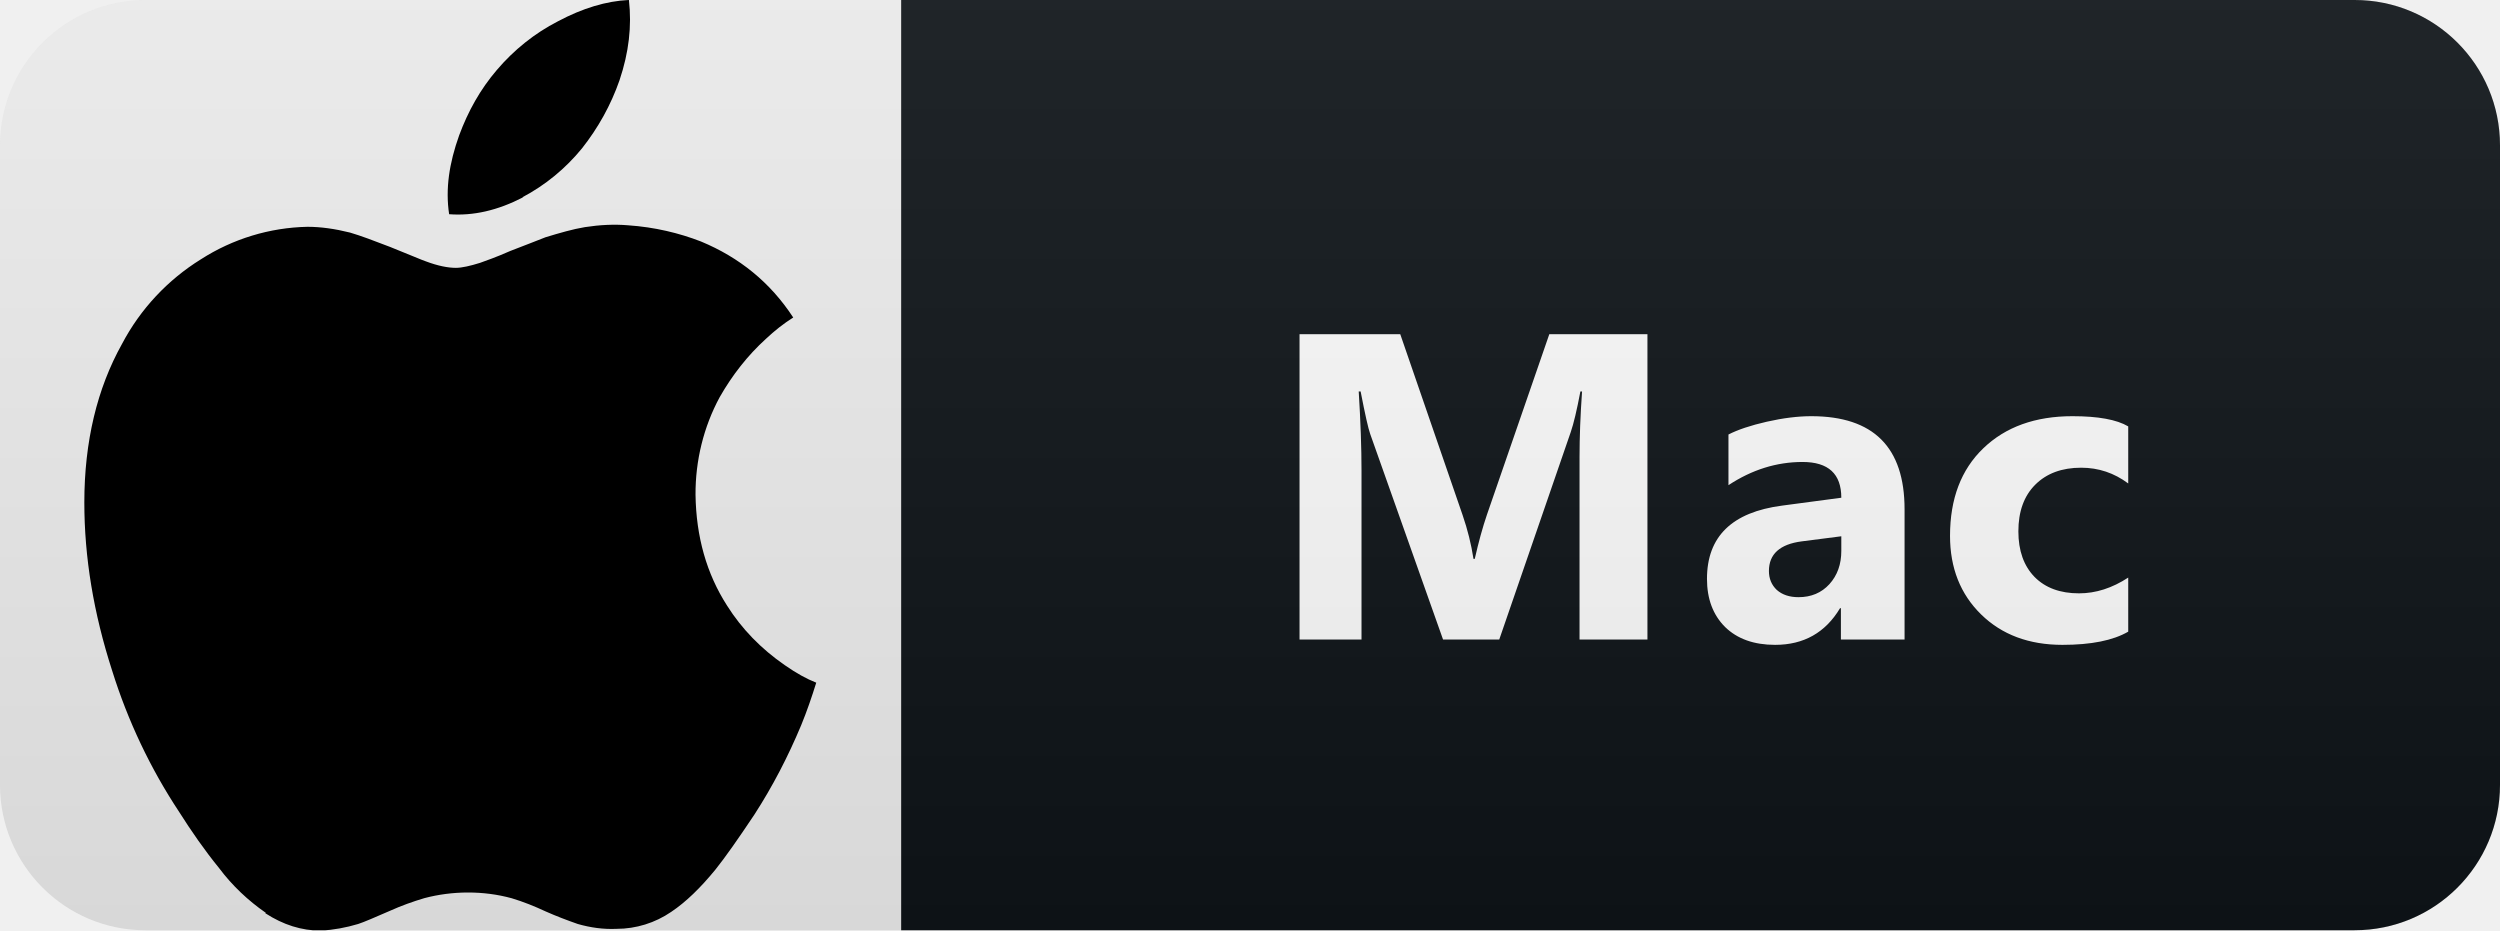
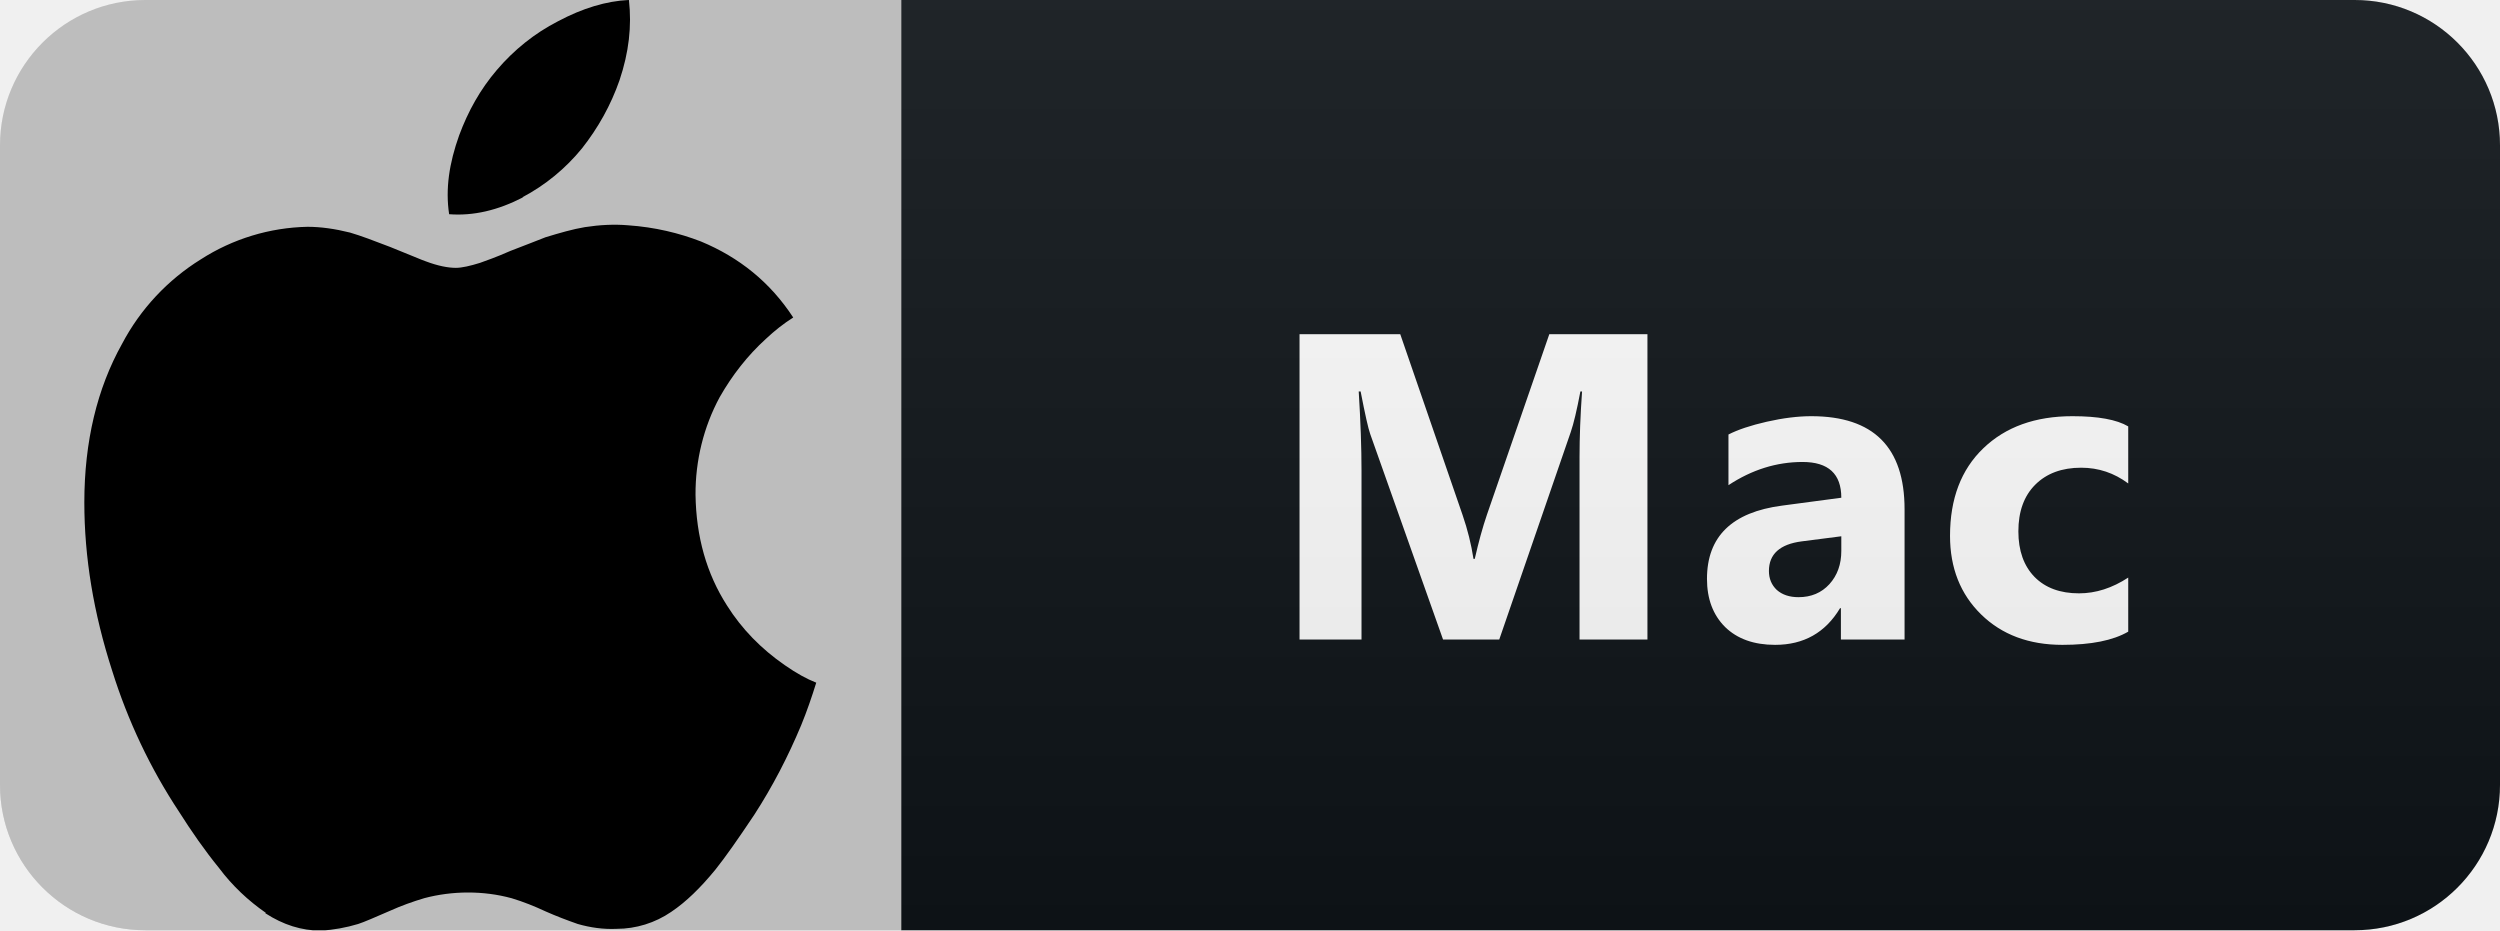
<svg xmlns="http://www.w3.org/2000/svg" width="86" height="32" viewBox="0 0 86 32" fill="none">
  <path d="M81 0H31V32H81C83.761 32 86 29.761 86 27V5C86 2.239 83.761 0 81 0Z" fill="#0F1418" />
  <path d="M56.672 22H54.336V15.716C54.336 15.037 54.365 14.288 54.423 13.467H54.365C54.243 14.112 54.133 14.576 54.035 14.859L51.574 22H49.641L47.136 14.932C47.068 14.742 46.958 14.253 46.806 13.467H46.74C46.804 14.502 46.836 15.411 46.836 16.192V22H44.704V11.497H48.169L50.315 17.723C50.486 18.221 50.61 18.721 50.688 19.224H50.732C50.864 18.643 51.003 18.138 51.15 17.708L53.296 11.497H56.672V22ZM65.517 22H63.327V20.923H63.297C62.794 21.763 62.05 22.183 61.063 22.183C60.336 22.183 59.762 21.978 59.342 21.568C58.927 21.153 58.72 20.601 58.72 19.913C58.72 18.457 59.581 17.618 61.305 17.393L63.341 17.122C63.341 16.302 62.897 15.892 62.008 15.892C61.115 15.892 60.265 16.158 59.459 16.69V14.947C59.782 14.781 60.221 14.634 60.778 14.507C61.339 14.38 61.85 14.317 62.309 14.317C64.447 14.317 65.517 15.384 65.517 17.518V22ZM63.341 18.953V18.448L61.979 18.623C61.227 18.721 60.851 19.061 60.851 19.642C60.851 19.905 60.941 20.123 61.122 20.294C61.308 20.459 61.557 20.543 61.869 20.543C62.304 20.543 62.658 20.394 62.931 20.096C63.205 19.793 63.341 19.412 63.341 18.953ZM73.211 21.729C72.689 22.032 71.934 22.183 70.948 22.183C69.796 22.183 68.863 21.834 68.15 21.136C67.437 20.438 67.081 19.537 67.081 18.433C67.081 17.159 67.462 16.155 68.224 15.423C68.99 14.685 70.013 14.317 71.292 14.317C72.176 14.317 72.816 14.434 73.211 14.668V16.631C72.728 16.27 72.188 16.089 71.593 16.089C70.928 16.089 70.401 16.285 70.011 16.675C69.625 17.061 69.432 17.596 69.432 18.279C69.432 18.943 69.618 19.466 69.989 19.847C70.36 20.223 70.87 20.411 71.519 20.411C72.096 20.411 72.659 20.23 73.211 19.869V21.729Z" fill="white" />
  <path d="M81 0H5C2.239 0 0 2.239 0 5V27C0 29.761 2.239 32 5 32H81C83.761 32 86 29.761 86 27V5C86 2.239 83.761 0 81 0Z" fill="url(#paint0_linear_14_1157)" />
  <g clip-path="url(#clip0_14_1157)">
+     <path d="M0 5C0 2.239 2.239 0 5 0H31V32H5C2.239 32 0 29.761 0 27V5Z" fill="#BDBDBD" />
    <path d="M9.143 31.401C8.533 30.979 7.987 30.463 7.539 29.865C7.039 29.25 6.586 28.599 6.161 27.927C5.172 26.432 4.4 24.802 3.86 23.078C3.214 21.078 2.901 19.161 2.901 17.286C2.901 15.192 3.34 13.364 4.199 11.828C4.829 10.63 5.773 9.625 6.908 8.922C8.008 8.214 9.284 7.828 10.576 7.802C11.03 7.802 11.519 7.87 12.039 8C12.412 8.109 12.866 8.281 13.421 8.495C14.127 8.776 14.516 8.948 14.648 8.99C15.061 9.146 15.409 9.214 15.682 9.214C15.889 9.214 16.182 9.146 16.514 9.042C16.701 8.974 17.054 8.854 17.559 8.631C18.058 8.443 18.452 8.282 18.765 8.162C19.244 8.016 19.708 7.881 20.122 7.813C20.627 7.735 21.125 7.709 21.605 7.75C22.523 7.813 23.361 8.016 24.113 8.307C25.43 8.854 26.494 9.708 27.287 10.922C26.949 11.136 26.641 11.38 26.348 11.656C25.717 12.229 25.188 12.906 24.758 13.661C24.203 14.687 23.92 15.849 23.926 17.02C23.947 18.463 24.305 19.734 25.011 20.833C25.516 21.635 26.181 22.317 26.994 22.88C27.398 23.161 27.746 23.354 28.079 23.484C27.923 23.984 27.757 24.468 27.56 24.948C27.11 26.026 26.576 27.057 25.945 28.031C25.385 28.87 24.946 29.495 24.613 29.911C24.094 30.546 23.594 31.031 23.089 31.369C22.534 31.749 21.878 31.952 21.212 31.952C20.757 31.973 20.309 31.91 19.875 31.785C19.502 31.655 19.133 31.514 18.77 31.353C18.391 31.176 18.002 31.02 17.604 30.9C17.11 30.765 16.605 30.702 16.101 30.702C15.581 30.702 15.077 30.77 14.602 30.895C14.198 31.015 13.809 31.155 13.426 31.327C12.886 31.561 12.528 31.718 12.321 31.785C11.907 31.91 11.478 31.988 11.044 32.014C10.372 32.014 9.747 31.816 9.127 31.415L9.143 31.401ZM17.997 6.786C17.12 7.239 16.282 7.432 15.45 7.369C15.319 6.504 15.45 5.619 15.797 4.65C16.105 3.822 16.519 3.077 17.089 2.41C17.679 1.717 18.391 1.144 19.193 0.733C20.045 0.28 20.858 0.035 21.635 -0.001C21.736 0.905 21.635 1.796 21.312 2.759C21.015 3.613 20.576 4.4 20.021 5.103C19.456 5.796 18.76 6.369 17.972 6.785L17.997 6.786Z" fill="black" />
  </g>
  <defs>
    <linearGradient id="paint0_linear_14_1157" x1="0" y1="0" x2="0" y2="32" gradientUnits="userSpaceOnUse">
      <stop stop-color="#BBBBBB" stop-opacity="0.1" />
      <stop offset="1" stop-opacity="0.1" />
    </linearGradient>
    <clipPath id="clip0_14_1157">
-       <rect width="31" height="32" fill="white" />
+       <path d="M0 5C0 2.239 2.239 0 5 0H31V32H5C2.239 32 0 29.761 0 27V5Z" fill="white" />
    </clipPath>
  </defs>
</svg>
